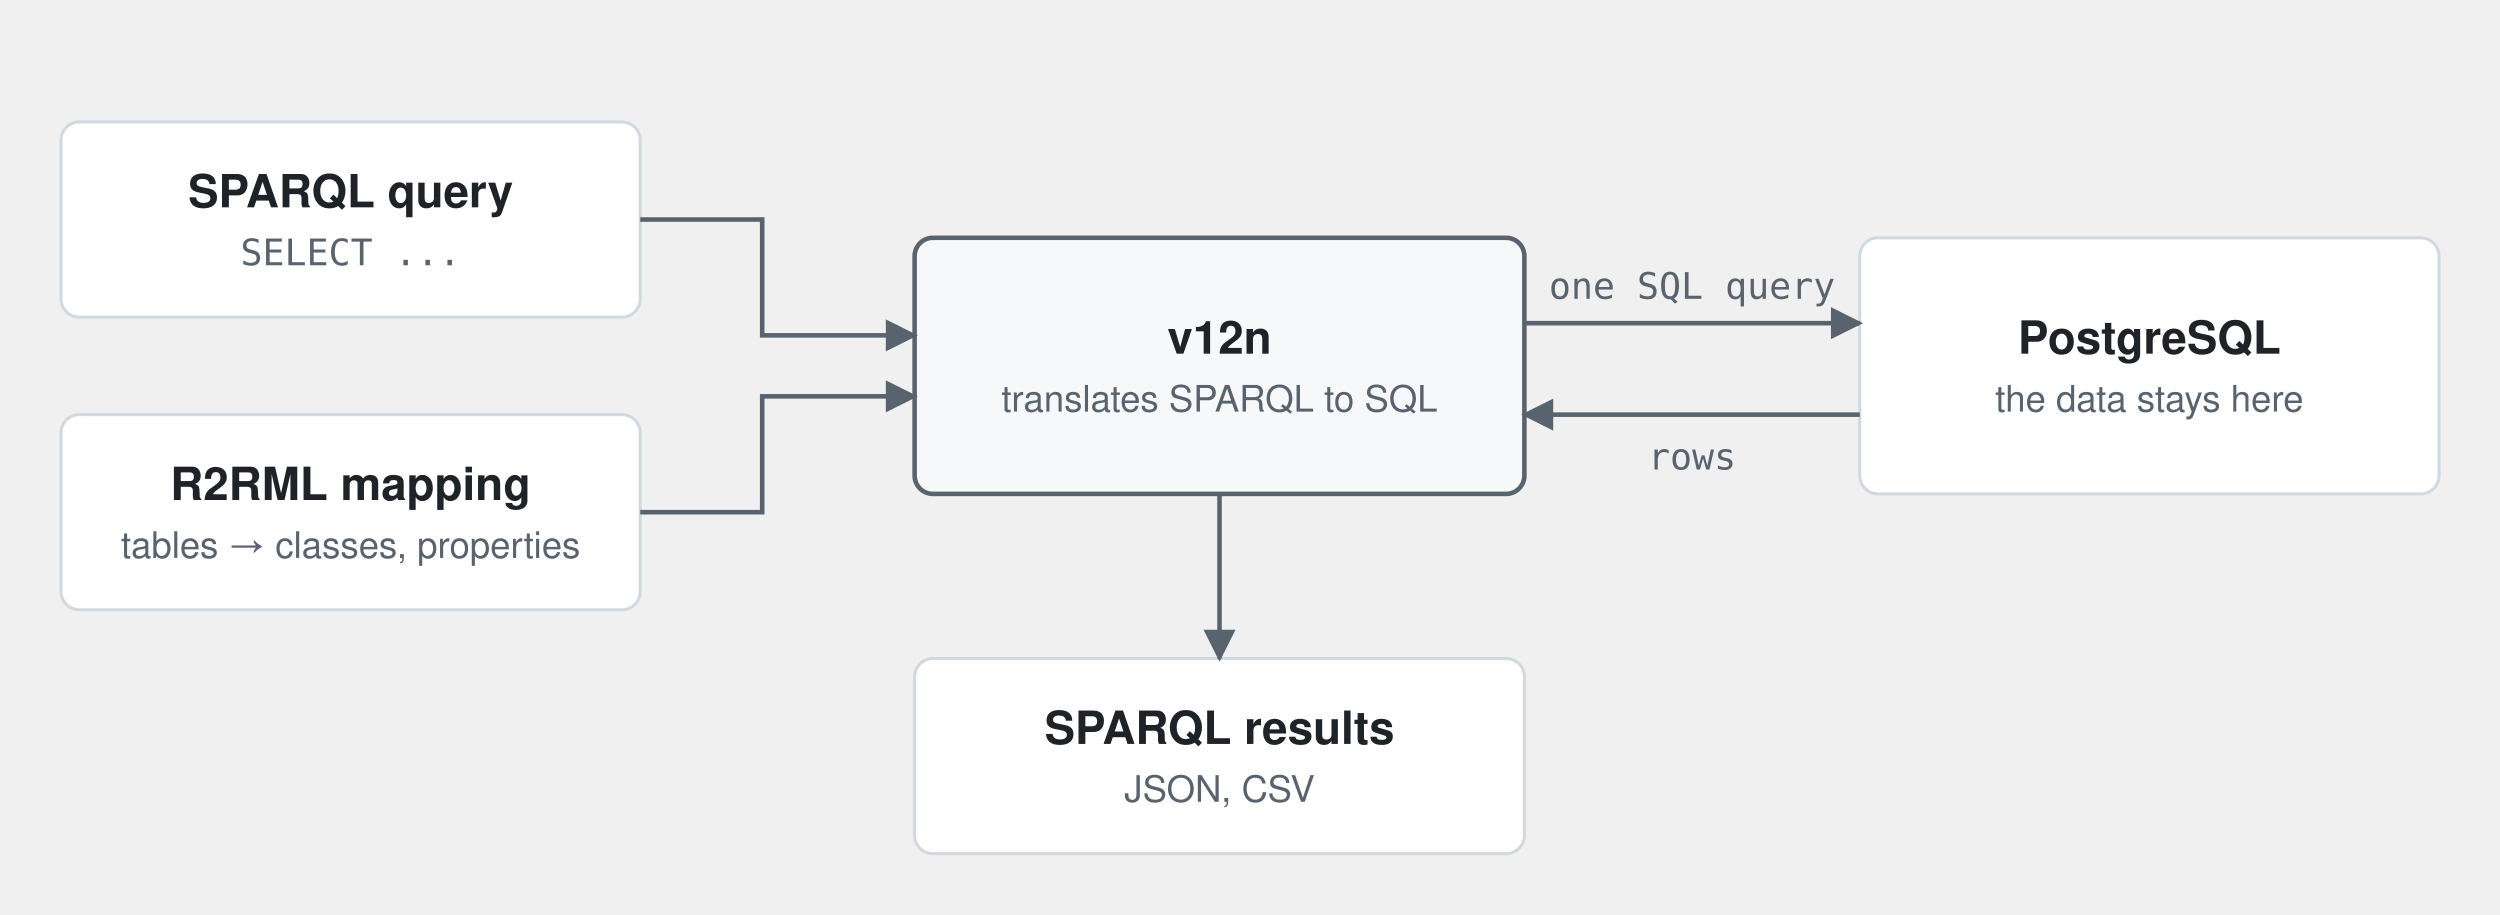
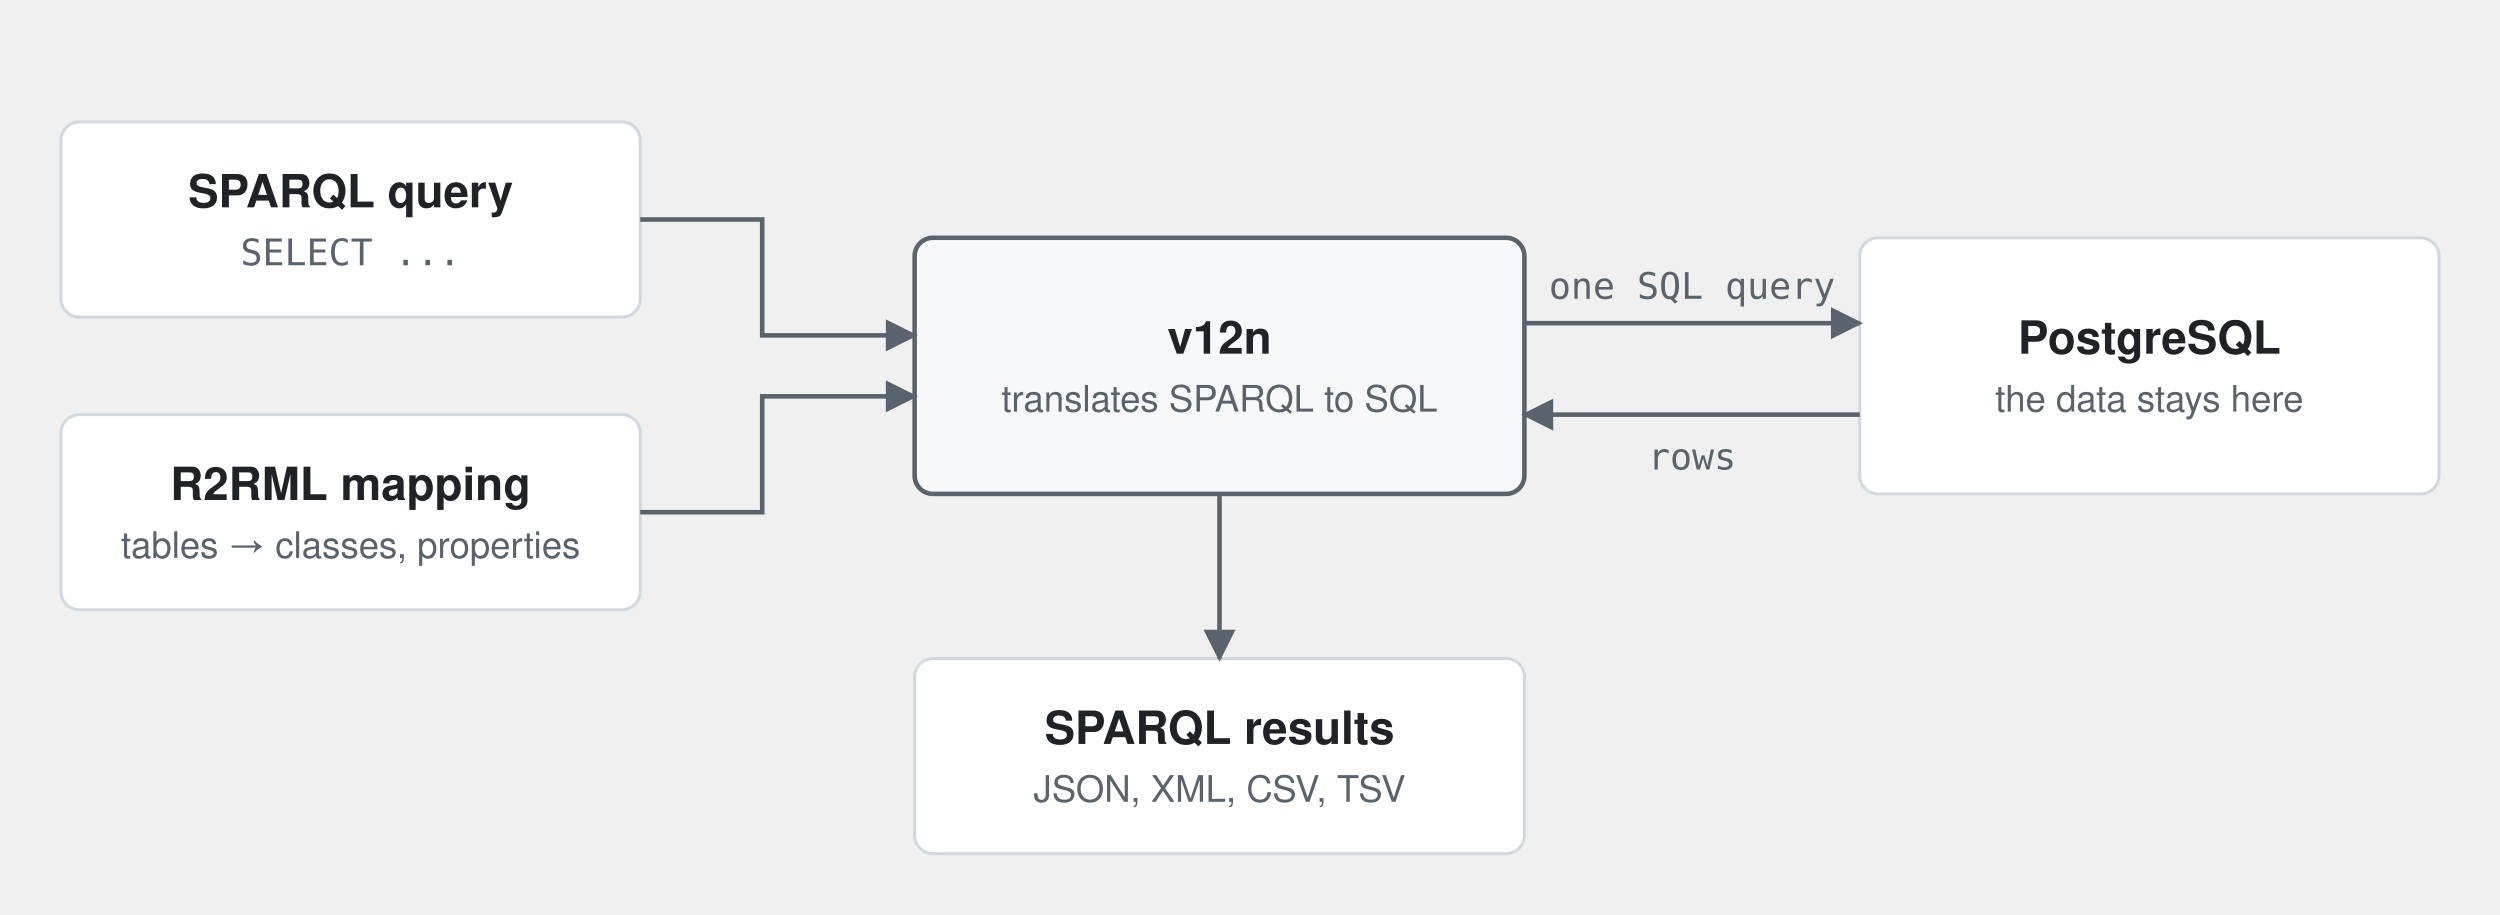
- <svg xmlns="http://www.w3.org/2000/svg" viewBox="0 0 820 300" width="820" height="300" role="img" aria-label="A SPARQL query and an R2RML mapping go into v12n, which translates the query into one SQL query and sends it to PostgreSQL, where the data stays. PostgreSQL returns rows, and v12n turns them into SPARQL results in JSON or CSV.">
+ <svg xmlns="http://www.w3.org/2000/svg" viewBox="0 0 820 300" width="820" height="300" role="img" aria-label="A SPARQL query and an R2RML mapping go into v12n, which translates the query into one SQL query and sends it to PostgreSQL, where the data stays. PostgreSQL returns rows, and v12n turns them into SPARQL results in JSON, XML, CSV or TSV.">
  <defs>
    <marker id="a" viewBox="0 0 10 10" refX="9" refY="5" markerWidth="7" markerHeight="7" orient="auto-start-reverse">
      <path d="M0 0 L10 5 L0 10 z" fill="#59636e" />
    </marker>
  </defs>
  <rect x="20" y="40" width="190" height="64" rx="6" fill="#ffffff" stroke="#d1d9e0" stroke-width="1" />
  <text x="115.0" y="68.0" text-anchor="middle" font-family="-apple-system, BlinkMacSystemFont, 'Segoe UI', Helvetica, Arial, sans-serif" font-size="15" font-weight="600" fill="#1f2328">SPARQL query</text>
  <text x="115.0" y="87.0" text-anchor="middle" font-family="ui-monospace, SFMono-Regular, Menlo, Consolas, monospace" font-size="12" fill="#59636e">SELECT ...</text>
  <rect x="20" y="136" width="190" height="64" rx="6" fill="#ffffff" stroke="#d1d9e0" stroke-width="1" />
  <text x="115.0" y="164.0" text-anchor="middle" font-family="-apple-system, BlinkMacSystemFont, 'Segoe UI', Helvetica, Arial, sans-serif" font-size="15" font-weight="600" fill="#1f2328">R2RML mapping</text>
  <text x="115.0" y="183.0" text-anchor="middle" font-family="-apple-system, BlinkMacSystemFont, 'Segoe UI', Helvetica, Arial, sans-serif" font-size="12" fill="#59636e">tables → classes, properties</text>
  <rect x="300" y="78" width="200" height="84" rx="6" fill="#f6f8fa" stroke="#59636e" stroke-width="1.5" />
  <text x="400.0" y="116.0" text-anchor="middle" font-family="-apple-system, BlinkMacSystemFont, 'Segoe UI', Helvetica, Arial, sans-serif" font-size="15" font-weight="600" fill="#1f2328">v12n</text>
  <text x="400.0" y="135.0" text-anchor="middle" font-family="-apple-system, BlinkMacSystemFont, 'Segoe UI', Helvetica, Arial, sans-serif" font-size="12" fill="#59636e">translates SPARQL to SQL</text>
  <rect x="610" y="78" width="190" height="84" rx="6" fill="#ffffff" stroke="#d1d9e0" stroke-width="1" />
  <text x="705.0" y="116.0" text-anchor="middle" font-family="-apple-system, BlinkMacSystemFont, 'Segoe UI', Helvetica, Arial, sans-serif" font-size="15" font-weight="600" fill="#1f2328">PostgreSQL</text>
  <text x="705.0" y="135.0" text-anchor="middle" font-family="-apple-system, BlinkMacSystemFont, 'Segoe UI', Helvetica, Arial, sans-serif" font-size="12" fill="#59636e">the data stays here</text>
  <rect x="300" y="216" width="200" height="64" rx="6" fill="#ffffff" stroke="#d1d9e0" stroke-width="1" />
  <text x="400.0" y="244.0" text-anchor="middle" font-family="-apple-system, BlinkMacSystemFont, 'Segoe UI', Helvetica, Arial, sans-serif" font-size="15" font-weight="600" fill="#1f2328">SPARQL results</text>
-   <text x="400.0" y="263.0" text-anchor="middle" font-family="-apple-system, BlinkMacSystemFont, 'Segoe UI', Helvetica, Arial, sans-serif" font-size="12" fill="#59636e">JSON, CSV</text>
+   <text x="400.0" y="263.0" text-anchor="middle" font-family="-apple-system, BlinkMacSystemFont, 'Segoe UI', Helvetica, Arial, sans-serif" font-size="12" fill="#59636e">JSON, XML, CSV, TSV</text>
  <path d="M210 72 L250 72 L250 110 L300 110" fill="none" stroke="#59636e" stroke-width="1.5" marker-end="url(#a)" />
  <path d="M210 168 L250 168 L250 130 L300 130" fill="none" stroke="#59636e" stroke-width="1.5" marker-end="url(#a)" />
  <path d="M500 106 L610 106" fill="none" stroke="#59636e" stroke-width="1.5" marker-end="url(#a)" />
  <text x="555" y="98" text-anchor="middle" font-family="ui-monospace, SFMono-Regular, Menlo, Consolas, monospace" font-size="12" fill="#59636e">one SQL query</text>
  <path d="M610 136 L500 136" fill="none" stroke="#59636e" stroke-width="1.5" marker-end="url(#a)" />
  <text x="555" y="154" text-anchor="middle" font-family="ui-monospace, SFMono-Regular, Menlo, Consolas, monospace" font-size="12" fill="#59636e">rows</text>
  <path d="M400 162 L400 216" fill="none" stroke="#59636e" stroke-width="1.5" marker-end="url(#a)" />
</svg>
